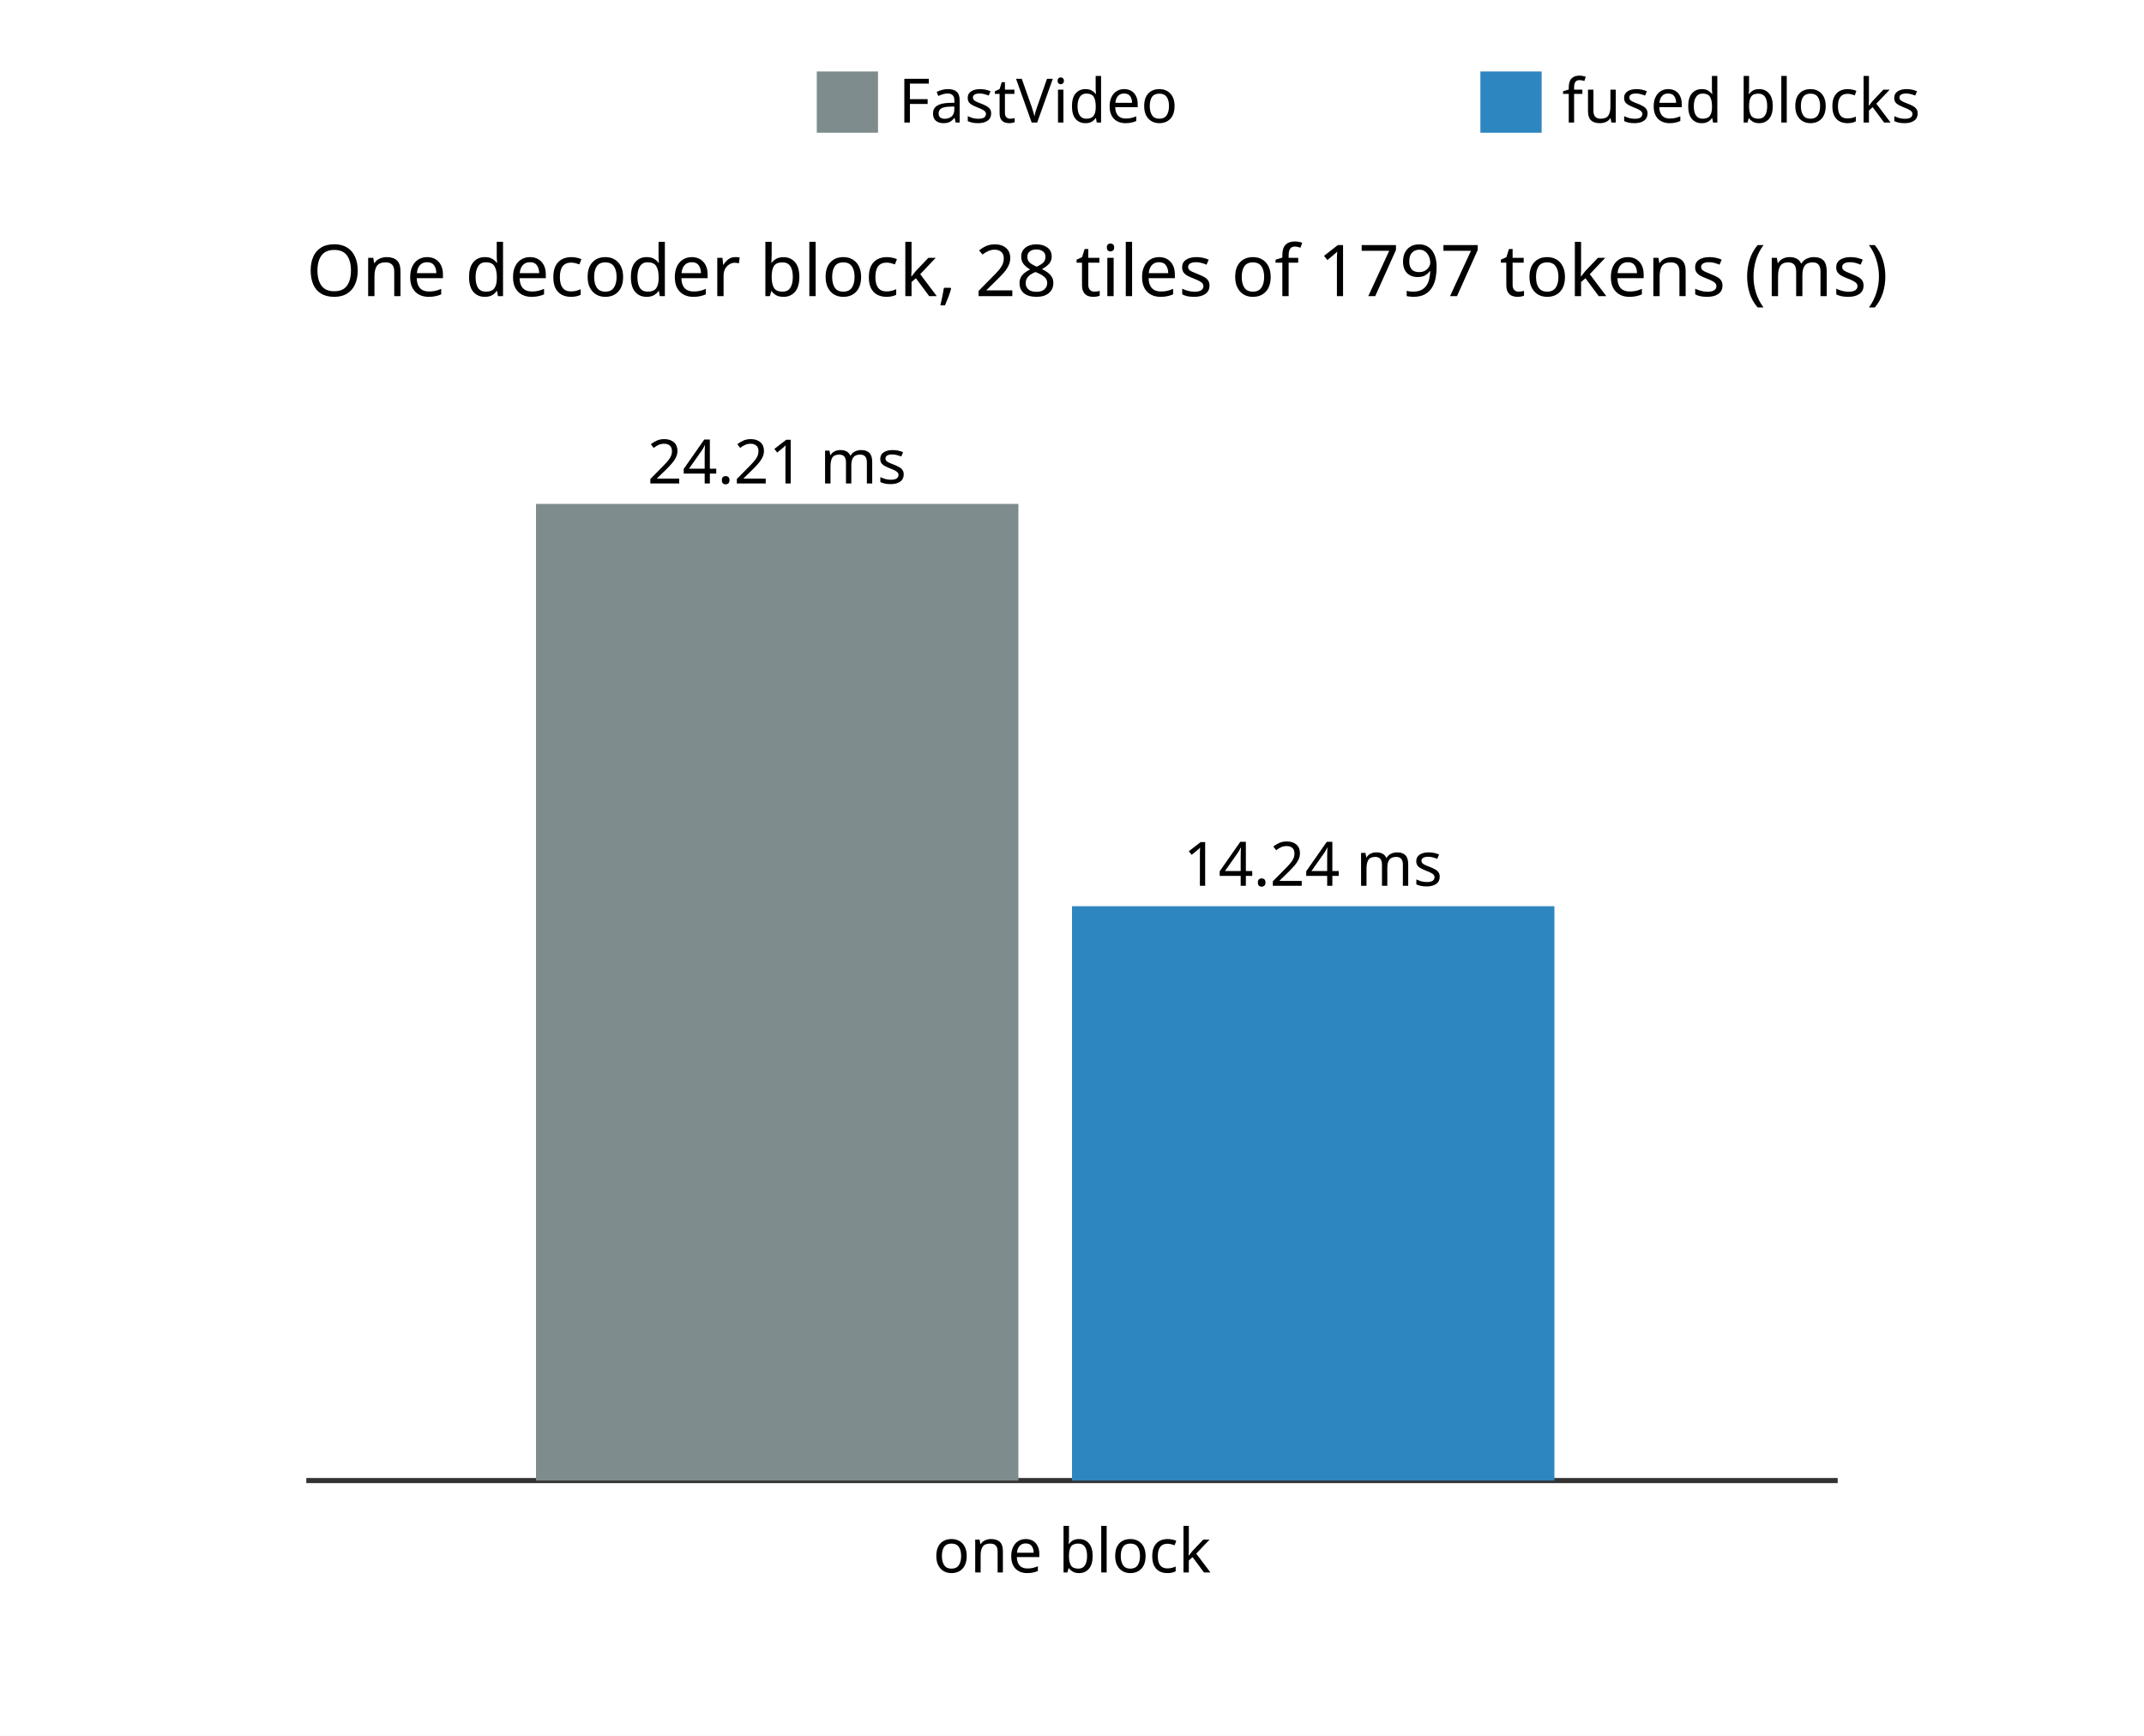
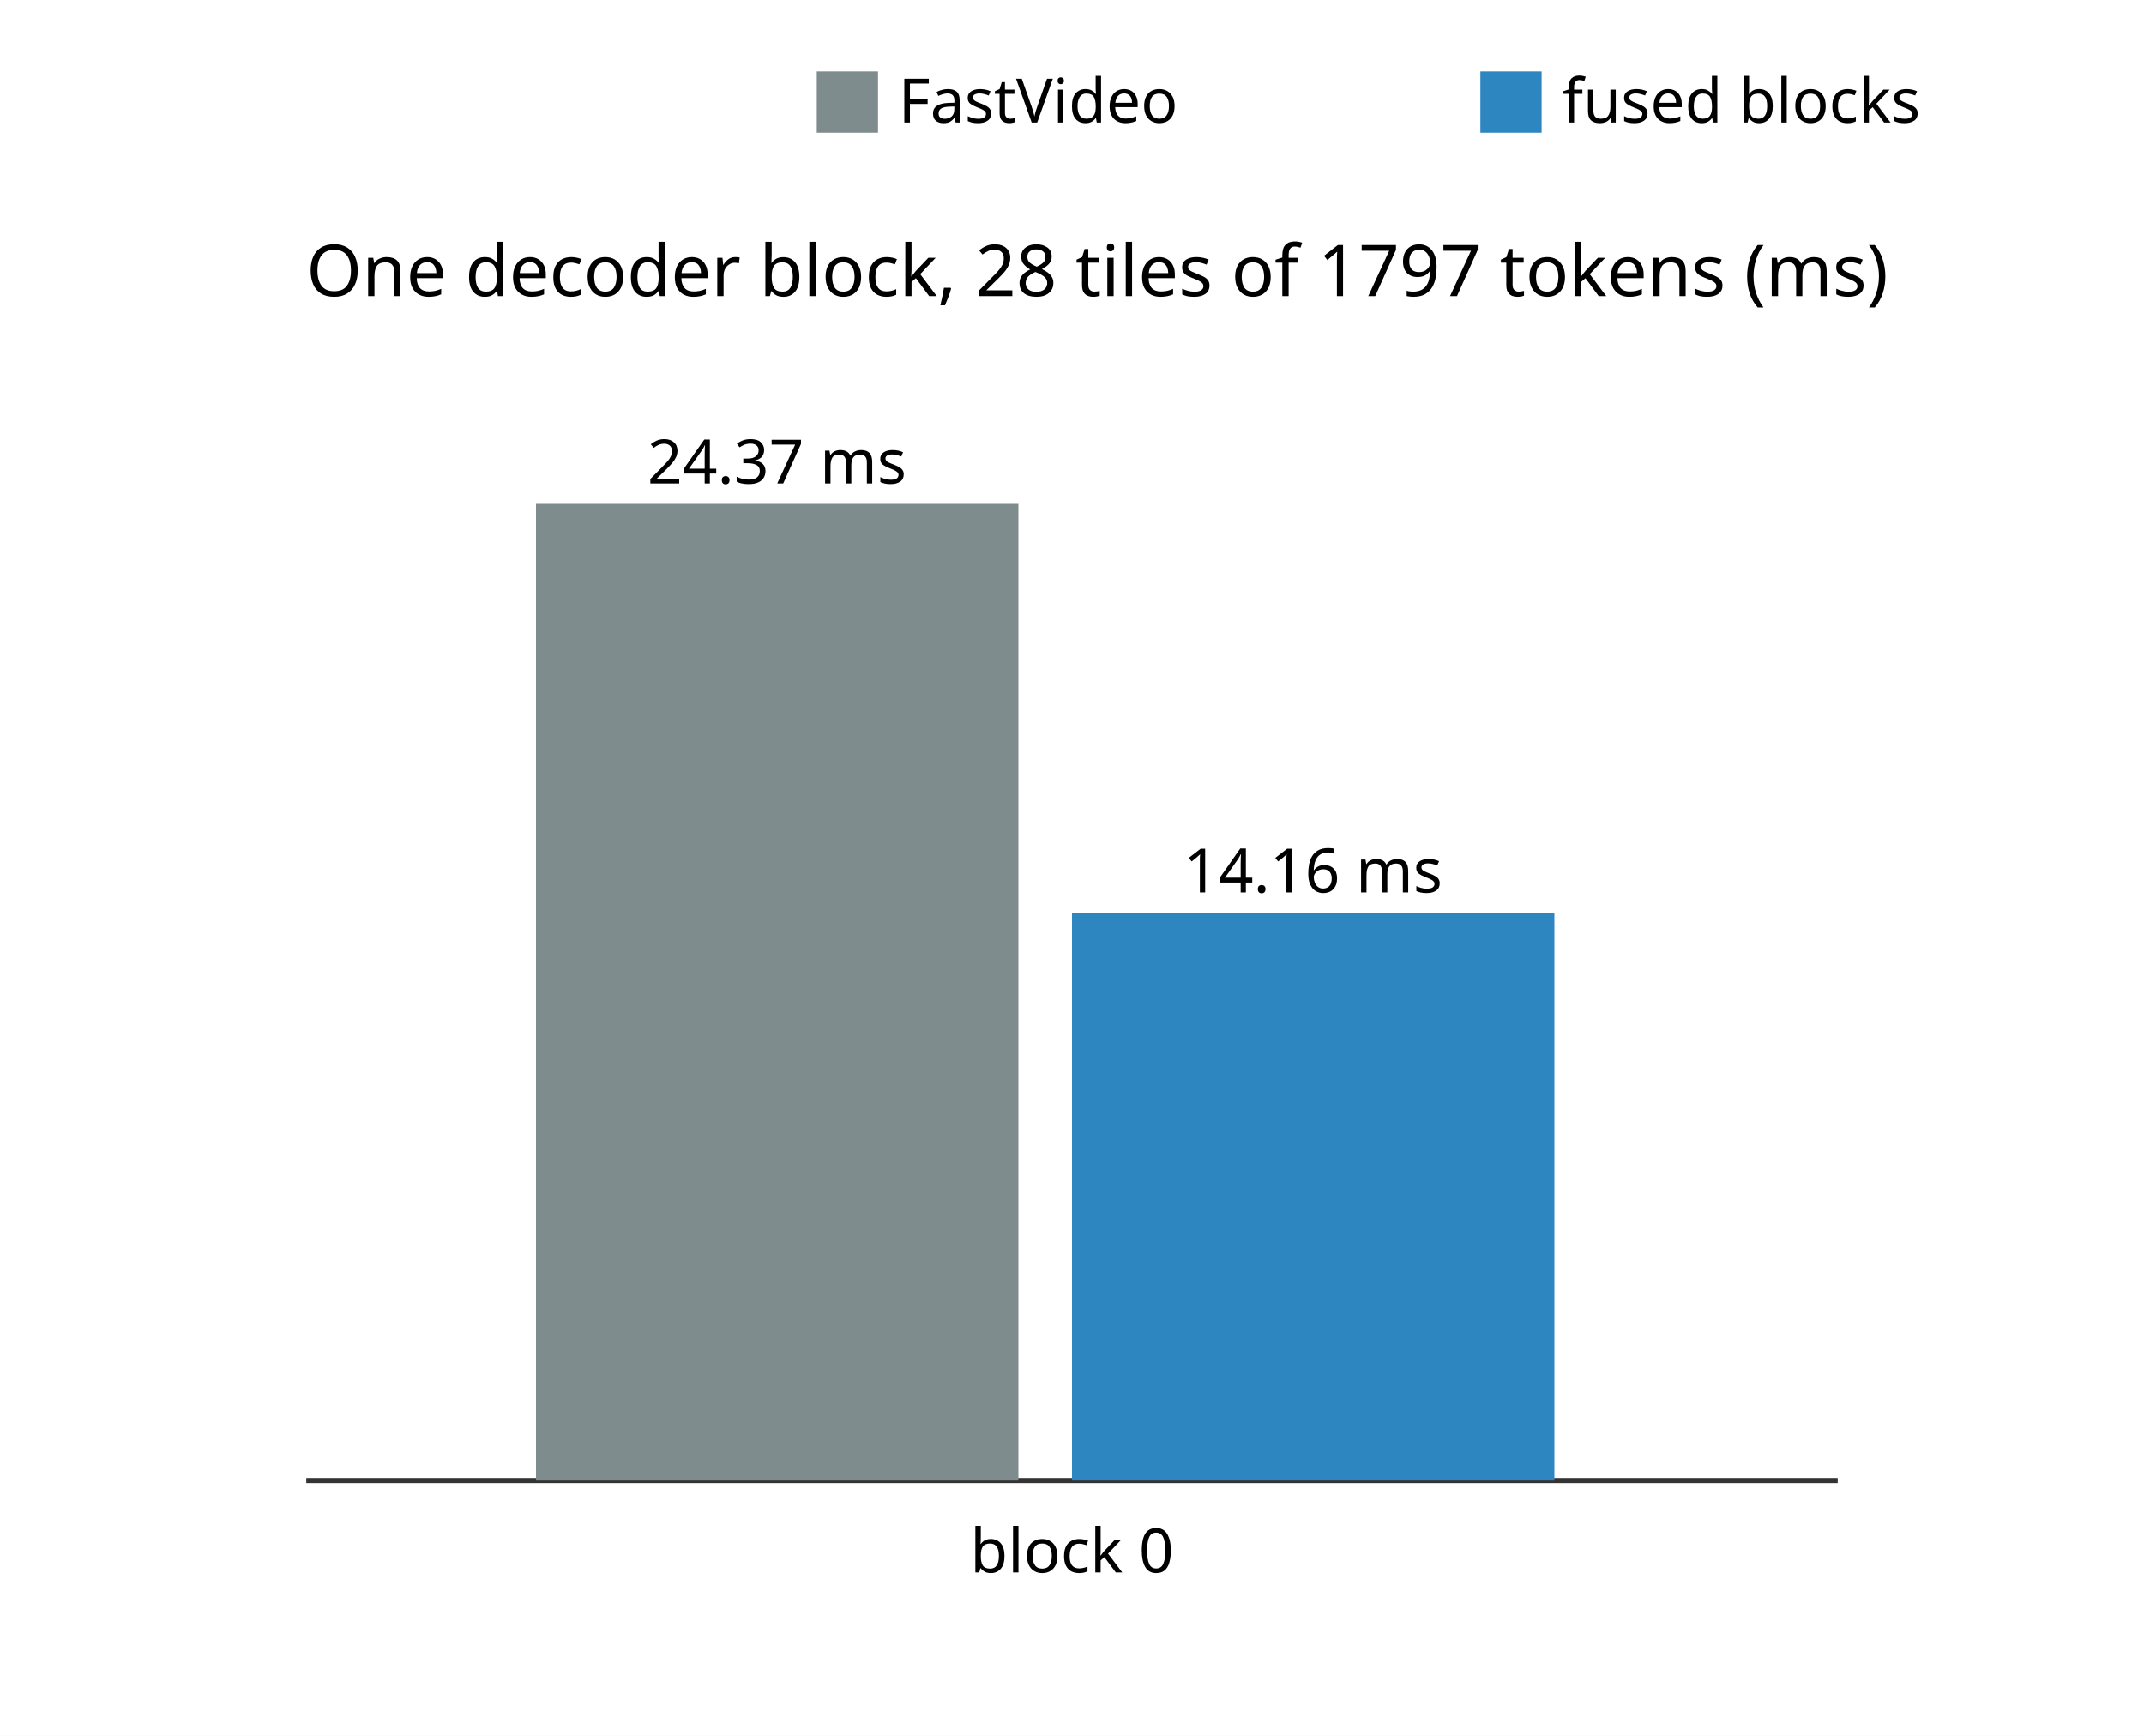
<svg xmlns="http://www.w3.org/2000/svg" width="420" height="340" viewBox="0 0 420 340" font-family="sans-serif" font-size="12">
  <rect width="420" height="340" fill="white" />
  <rect x="160" y="14" width="12" height="12" fill="#7f8c8d" />
  <text x="176" y="24">FastVideo</text>
  <rect x="290" y="14" width="12" height="12" fill="#2e86c1" />
  <text x="306" y="24">fused blocks</text>
  <text x="60" y="58" font-size="14">One decoder block, 28 tiles of 1797 tokens (ms)</text>
  <line x1="60" y1="290" x2="360" y2="290" stroke="#333" />
  <rect x="105.0" y="98.7" width="94.5" height="191.3" fill="#7f8c8d" />
-   <text x="152.2" y="94.7" text-anchor="middle">24.21 ms</text>
-   <rect x="210.0" y="177.5" width="94.5" height="112.5" fill="#2e86c1" />
-   <text x="257.2" y="173.5" text-anchor="middle">14.24 ms</text>
-   <text x="210.0" y="308" text-anchor="middle">one block</text>
+   <text x="152.2" y="94.7" text-anchor="middle">24.37 ms</text>
+   <rect x="210.0" y="178.8" width="94.5" height="111.2" fill="#2e86c1" />
+   <text x="257.2" y="174.8" text-anchor="middle">14.16 ms</text>
+   <text x="210.0" y="308" text-anchor="middle">block 0</text>
</svg>
